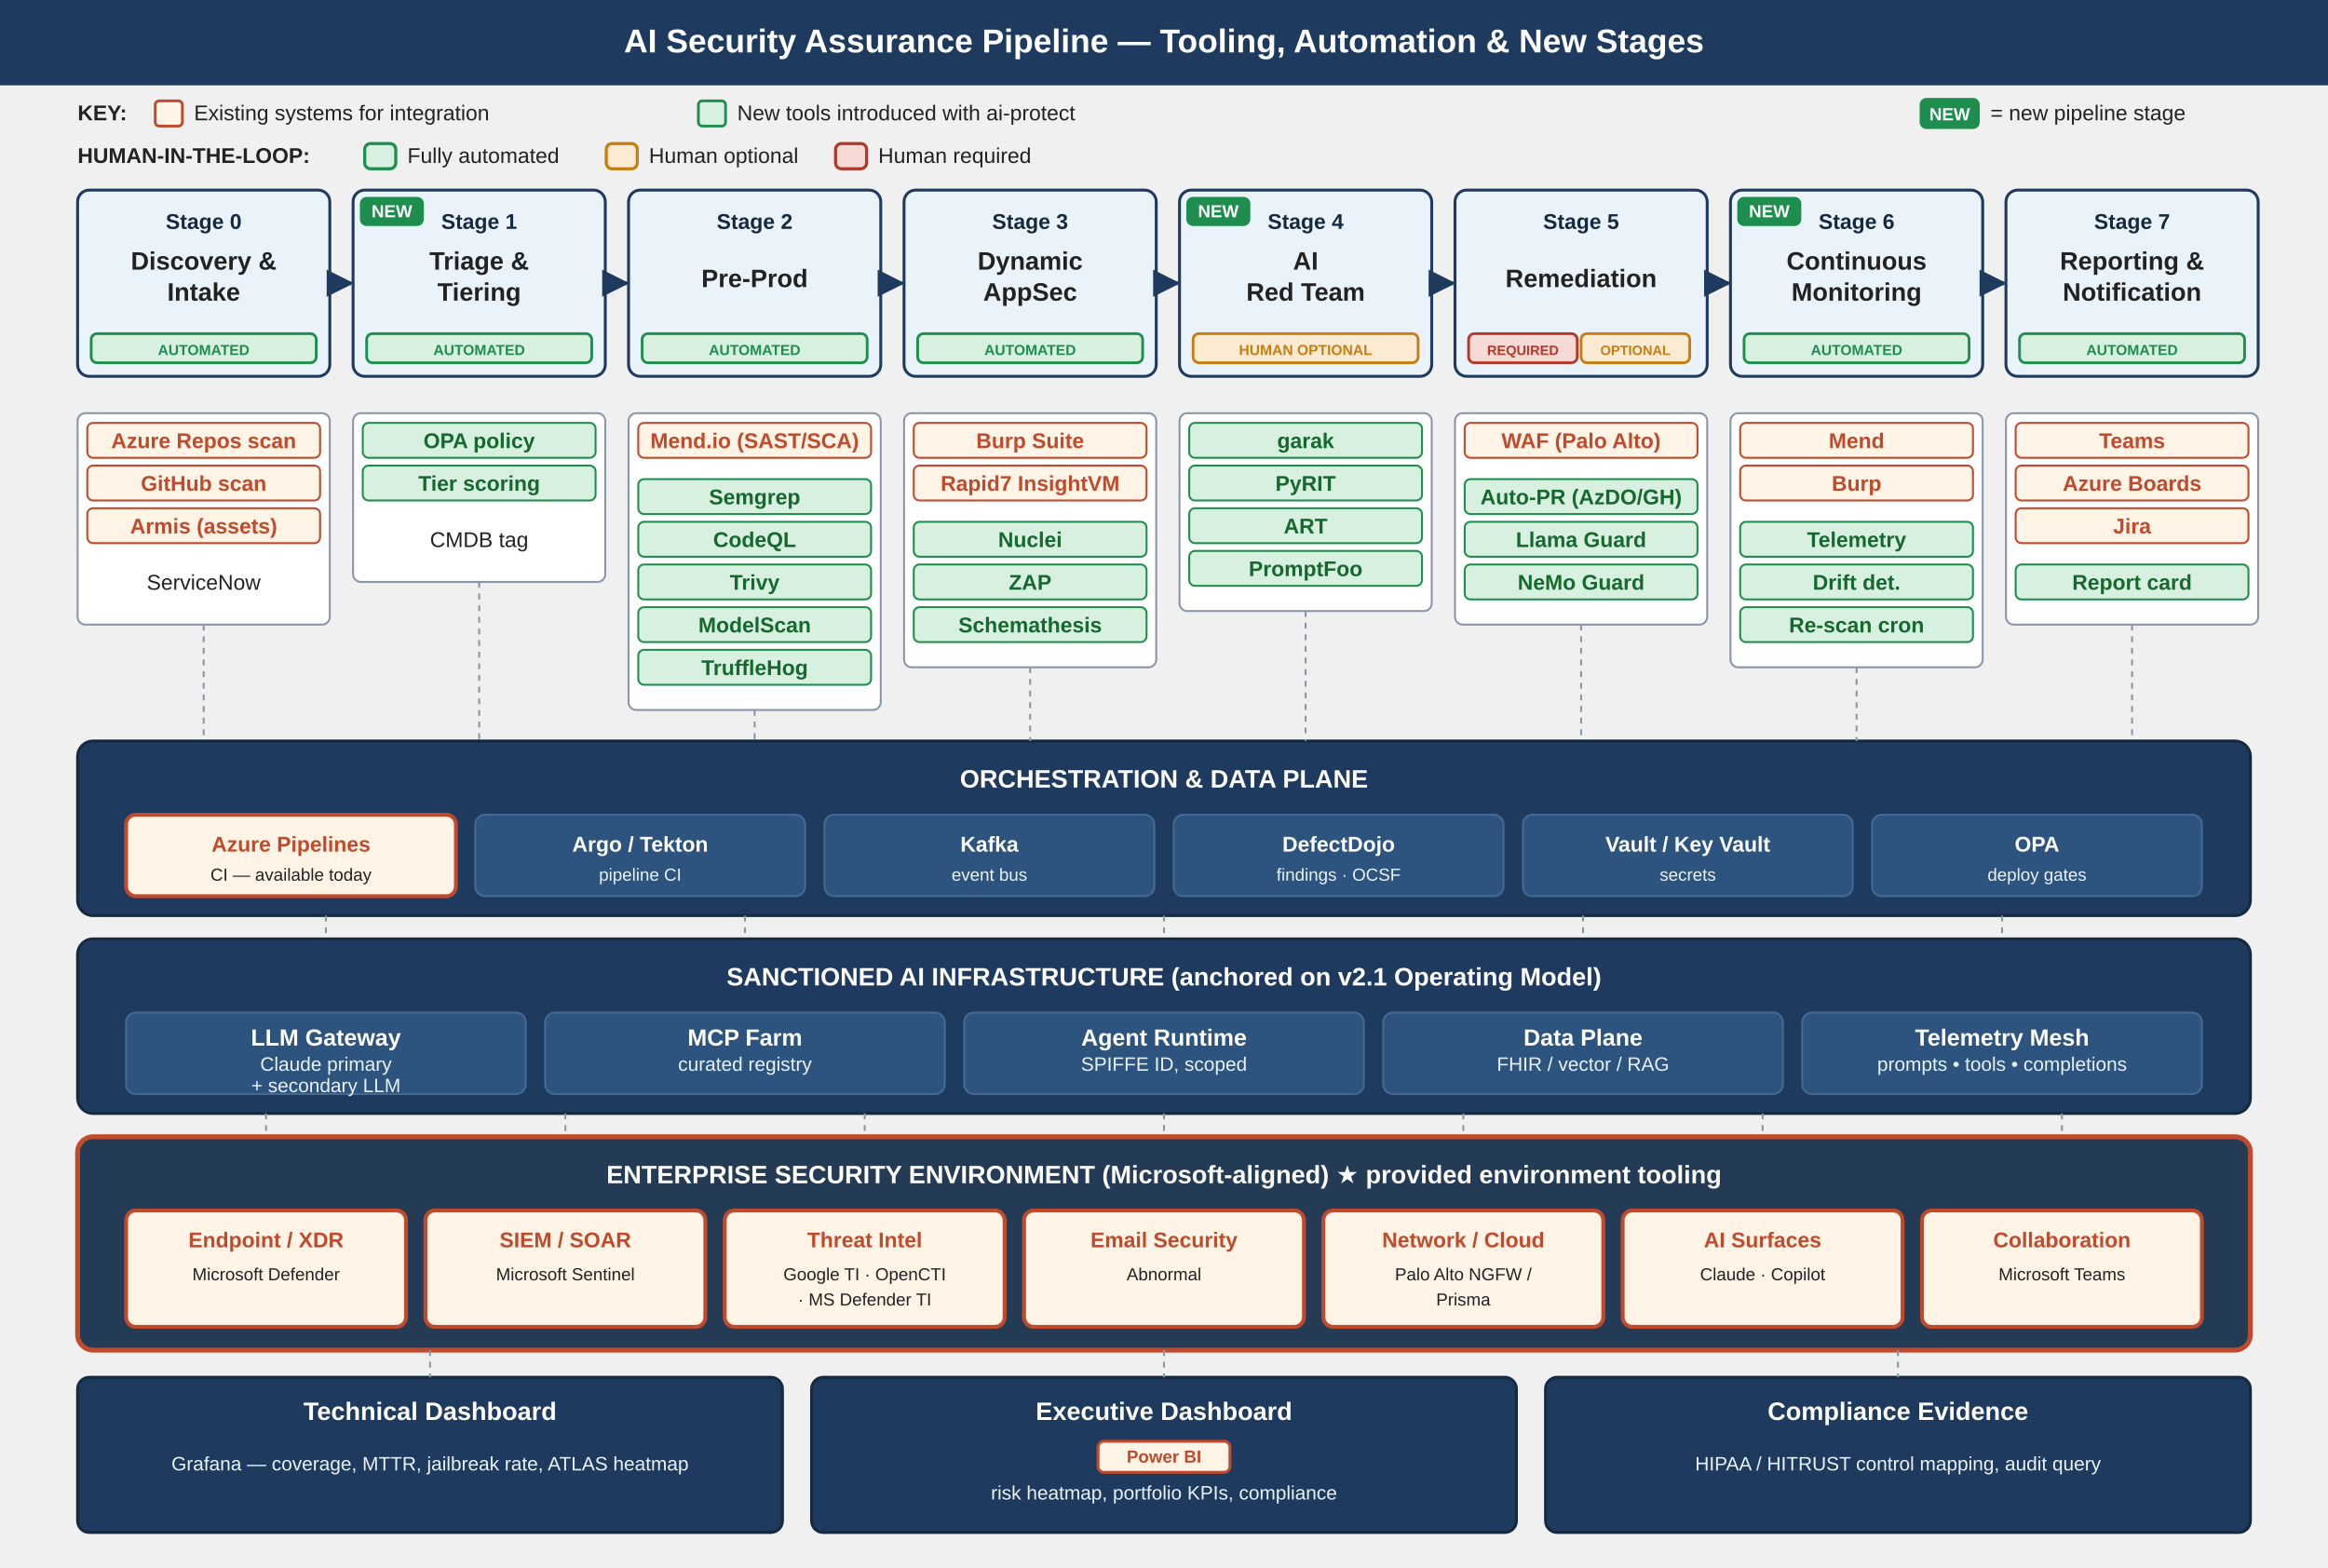
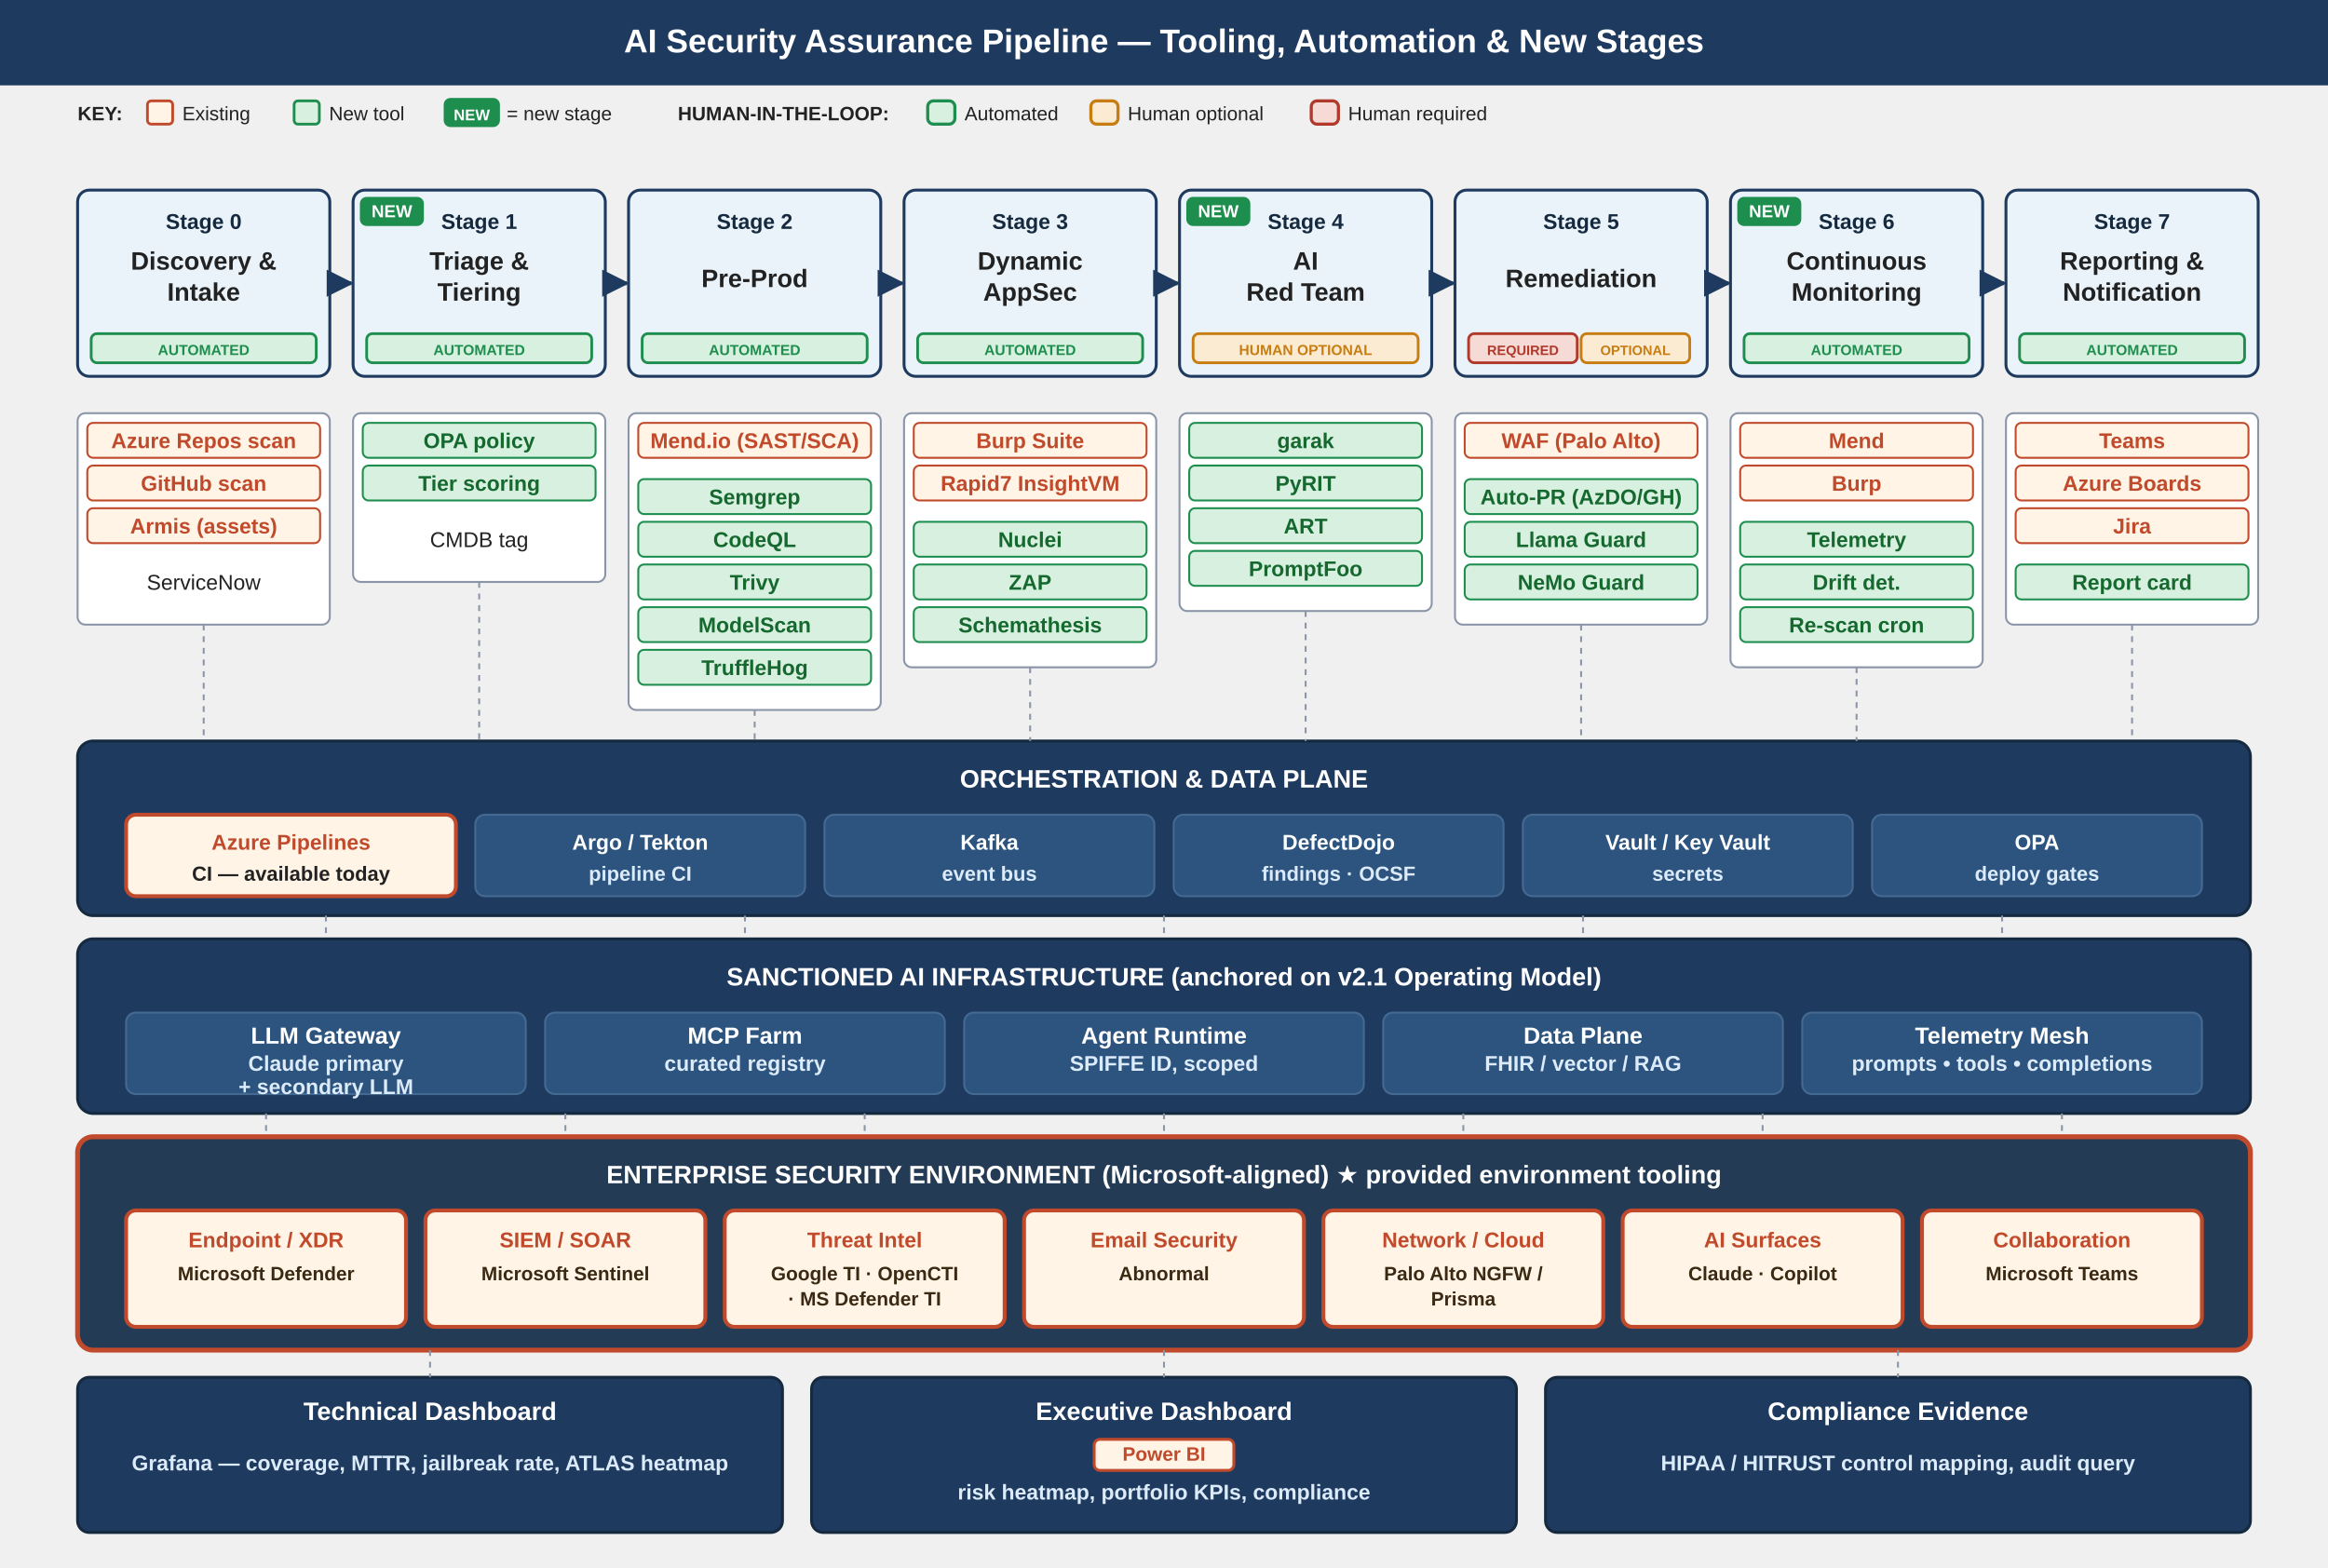
<svg xmlns="http://www.w3.org/2000/svg" width="1200" height="808" viewBox="0 0 1200 808" font-family="Arial, Helvetica, sans-serif">
  <defs>
    <marker id="arr" viewBox="0 0 10 10" refX="9" refY="5" markerWidth="7" markerHeight="7" orient="auto-start-reverse">
      <path d="M 0 0 L 10 5 L 0 10 z" fill="#1F3A5F" />
    </marker>
    <marker id="arrL" viewBox="0 0 10 10" refX="9" refY="5" markerWidth="7" markerHeight="7" orient="auto-start-reverse">
      <path d="M 0 0 L 10 5 L 0 10 z" fill="#8A95A8" />
    </marker>
    <marker id="arrA" viewBox="0 0 10 10" refX="9" refY="5" markerWidth="7" markerHeight="7" orient="auto-start-reverse">
      <path d="M 0 0 L 10 5 L 0 10 z" fill="#C04A2B" />
    </marker>
  </defs>
  <rect x="0" y="0" width="1200" height="44" fill="#1F3A5F" stroke="#1F3A5F" stroke-width="0" rx="0" ry="0" />
  <text x="600.0" y="27" font-size="17" fill="#FFFFFF" text-anchor="middle" font-weight="bold">AI Security Assurance Pipeline — Tooling, Automation &amp; New Stages</text>
-   <text x="40" y="62" font-size="11" fill="#222222" text-anchor="start" font-weight="bold">KEY:</text>
-   <rect x="80" y="52" width="14" height="13" fill="#FFF4E5" stroke="#C04A2B" stroke-width="1.4" rx="2" ry="2" />
-   <text x="100" y="62" font-size="11" fill="#222222" text-anchor="start" font-weight="normal">Existing systems for integration</text>
-   <rect x="360" y="52" width="14" height="13" fill="#D8F0DF" stroke="#1E8E4E" stroke-width="1.4" rx="2" ry="2" />
-   <text x="380" y="62" font-size="11" fill="#222222" text-anchor="start" font-weight="normal">New tools introduced with ai-protect</text>
-   <rect x="990" y="51" width="30" height="15" fill="#1E8E4E" stroke="#1E8E4E" stroke-width="1" rx="3" ry="3" />
-   <text x="1005" y="62" font-size="9" fill="#FFFFFF" text-anchor="middle" font-weight="bold">NEW</text>
-   <text x="1026" y="62" font-size="11" fill="#222222" text-anchor="start" font-weight="normal">= new pipeline stage</text>
-   <text x="40" y="84" font-size="11" fill="#222222" text-anchor="start" font-weight="bold">HUMAN-IN-THE-LOOP:</text>
-   <rect x="188" y="74" width="16" height="13" fill="#D8F0DF" stroke="#1E8E4E" stroke-width="1.6" rx="3" ry="3" />
-   <text x="210" y="84" font-size="11" fill="#222222" text-anchor="start" font-weight="normal">Fully automated</text>
-   <rect x="312.5" y="74" width="16" height="13" fill="#FBEBD2" stroke="#C77D11" stroke-width="1.6" rx="3" ry="3" />
-   <text x="334.5" y="84" font-size="11" fill="#222222" text-anchor="start" font-weight="normal">Human optional</text>
-   <rect x="430.7" y="74" width="16" height="13" fill="#F6DAD5" stroke="#B0392B" stroke-width="1.6" rx="3" ry="3" />
-   <text x="452.7" y="84" font-size="11" fill="#222222" text-anchor="start" font-weight="normal">Human required</text>
+   <text x="40" y="62" font-size="10" fill="#222222" text-anchor="start" font-weight="bold">KEY:</text>
+   <rect x="76" y="52" width="13" height="12" fill="#FFF4E5" stroke="#C04A2B" stroke-width="1.4" rx="2" ry="2" />
+   <text x="94" y="62" font-size="10" fill="#222222" text-anchor="start" font-weight="normal">Existing</text>
+   <rect x="151.6" y="52" width="13" height="12" fill="#D8F0DF" stroke="#1E8E4E" stroke-width="1.4" rx="2" ry="2" />
+   <text x="169.6" y="62" font-size="10" fill="#222222" text-anchor="start" font-weight="normal">New tool</text>
+   <rect x="229.2" y="51" width="28" height="14" fill="#1E8E4E" stroke="#1E8E4E" stroke-width="1" rx="3" ry="3" />
+   <text x="243.2" y="62" font-size="8" fill="#FFFFFF" text-anchor="middle" font-weight="bold">NEW</text>
+   <text x="261.2" y="62" font-size="10" fill="#222222" text-anchor="start" font-weight="normal">= new stage</text>
+   <text x="349.4" y="62" font-size="10" fill="#222222" text-anchor="start" font-weight="bold">HUMAN-IN-THE-LOOP:</text>
+   <rect x="478.2" y="52" width="14" height="12" fill="#D8F0DF" stroke="#1E8E4E" stroke-width="1.6" rx="3" ry="3" />
+   <text x="497.2" y="62" font-size="10" fill="#222222" text-anchor="start" font-weight="normal">Automated</text>
+   <rect x="562.3" y="52" width="14" height="12" fill="#FBEBD2" stroke="#C77D11" stroke-width="1.6" rx="3" ry="3" />
+   <text x="581.3" y="62" font-size="10" fill="#222222" text-anchor="start" font-weight="normal">Human optional</text>
+   <rect x="675.9" y="52" width="14" height="12" fill="#F6DAD5" stroke="#B0392B" stroke-width="1.6" rx="3" ry="3" />
+   <text x="694.9" y="62" font-size="10" fill="#222222" text-anchor="start" font-weight="normal">Human required</text>
  <rect x="40" y="98" width="130" height="96" fill="#EAF3FA" stroke="#1F3A5F" stroke-width="1.5" rx="6" ry="6" />
  <text x="105.0" y="118" font-size="11" fill="#15293F" text-anchor="middle" font-weight="bold">Stage 0</text>
  <text x="105.0" y="139" font-size="13" fill="#222222" text-anchor="middle" font-weight="bold">Discovery &amp;</text>
  <text x="105.0" y="155" font-size="13" fill="#222222" text-anchor="middle" font-weight="bold">Intake</text>
  <rect x="47.0" y="172" width="116.0" height="15" fill="#D8F0DF" stroke="#1E8E4E" stroke-width="1.4" rx="3" ry="3" />
  <text x="105.0" y="183" font-size="7.5" fill="#1E8E4E" text-anchor="middle" font-weight="bold">AUTOMATED</text>
  <line x1="171" y1="146.0" x2="181" y2="146.0" stroke="#1F3A5F" stroke-width="2" marker-end="url(#arr)" />
  <rect x="182" y="98" width="130" height="96" fill="#EAF3FA" stroke="#1F3A5F" stroke-width="1.5" rx="6" ry="6" />
  <text x="247.0" y="118" font-size="11" fill="#15293F" text-anchor="middle" font-weight="bold">Stage 1</text>
  <text x="247.0" y="139" font-size="13" fill="#222222" text-anchor="middle" font-weight="bold">Triage &amp;</text>
  <text x="247.0" y="155" font-size="13" fill="#222222" text-anchor="middle" font-weight="bold">Tiering</text>
  <rect x="186" y="102" width="32" height="14" fill="#1E8E4E" stroke="#1E8E4E" stroke-width="1" rx="3" ry="3" />
  <text x="202" y="112" font-size="9" fill="#FFFFFF" text-anchor="middle" font-weight="bold">NEW</text>
  <rect x="189.0" y="172" width="116.0" height="15" fill="#D8F0DF" stroke="#1E8E4E" stroke-width="1.4" rx="3" ry="3" />
  <text x="247.0" y="183" font-size="7.5" fill="#1E8E4E" text-anchor="middle" font-weight="bold">AUTOMATED</text>
  <line x1="313" y1="146.0" x2="323" y2="146.0" stroke="#1F3A5F" stroke-width="2" marker-end="url(#arr)" />
  <rect x="324" y="98" width="130" height="96" fill="#EAF3FA" stroke="#1F3A5F" stroke-width="1.5" rx="6" ry="6" />
  <text x="389.0" y="118" font-size="11" fill="#15293F" text-anchor="middle" font-weight="bold">Stage 2</text>
  <text x="389.0" y="148" font-size="13" fill="#222222" text-anchor="middle" font-weight="bold">Pre-Prod</text>
  <rect x="331.0" y="172" width="116.0" height="15" fill="#D8F0DF" stroke="#1E8E4E" stroke-width="1.4" rx="3" ry="3" />
  <text x="389.0" y="183" font-size="7.5" fill="#1E8E4E" text-anchor="middle" font-weight="bold">AUTOMATED</text>
  <line x1="455" y1="146.0" x2="465" y2="146.0" stroke="#1F3A5F" stroke-width="2" marker-end="url(#arr)" />
  <rect x="466" y="98" width="130" height="96" fill="#EAF3FA" stroke="#1F3A5F" stroke-width="1.5" rx="6" ry="6" />
  <text x="531.0" y="118" font-size="11" fill="#15293F" text-anchor="middle" font-weight="bold">Stage 3</text>
  <text x="531.0" y="139" font-size="13" fill="#222222" text-anchor="middle" font-weight="bold">Dynamic</text>
  <text x="531.0" y="155" font-size="13" fill="#222222" text-anchor="middle" font-weight="bold">AppSec</text>
  <rect x="473.0" y="172" width="116.0" height="15" fill="#D8F0DF" stroke="#1E8E4E" stroke-width="1.4" rx="3" ry="3" />
  <text x="531.0" y="183" font-size="7.5" fill="#1E8E4E" text-anchor="middle" font-weight="bold">AUTOMATED</text>
  <line x1="597" y1="146.0" x2="607" y2="146.0" stroke="#1F3A5F" stroke-width="2" marker-end="url(#arr)" />
  <rect x="608" y="98" width="130" height="96" fill="#EAF3FA" stroke="#1F3A5F" stroke-width="1.5" rx="6" ry="6" />
  <text x="673.0" y="118" font-size="11" fill="#15293F" text-anchor="middle" font-weight="bold">Stage 4</text>
  <text x="673.0" y="139" font-size="13" fill="#222222" text-anchor="middle" font-weight="bold">AI</text>
  <text x="673.0" y="155" font-size="13" fill="#222222" text-anchor="middle" font-weight="bold">Red Team</text>
  <rect x="612" y="102" width="32" height="14" fill="#1E8E4E" stroke="#1E8E4E" stroke-width="1" rx="3" ry="3" />
  <text x="628" y="112" font-size="9" fill="#FFFFFF" text-anchor="middle" font-weight="bold">NEW</text>
  <rect x="615.0" y="172" width="116.0" height="15" fill="#FBEBD2" stroke="#C77D11" stroke-width="1.4" rx="3" ry="3" />
  <text x="673.0" y="183" font-size="7.5" fill="#C77D11" text-anchor="middle" font-weight="bold">HUMAN OPTIONAL</text>
  <line x1="739" y1="146.0" x2="749" y2="146.0" stroke="#1F3A5F" stroke-width="2" marker-end="url(#arr)" />
  <rect x="750" y="98" width="130" height="96" fill="#EAF3FA" stroke="#1F3A5F" stroke-width="1.5" rx="6" ry="6" />
  <text x="815.0" y="118" font-size="11" fill="#15293F" text-anchor="middle" font-weight="bold">Stage 5</text>
  <text x="815.0" y="148" font-size="13" fill="#222222" text-anchor="middle" font-weight="bold">Remediation</text>
  <rect x="757.0" y="172" width="56.0" height="15" fill="#F6DAD5" stroke="#B0392B" stroke-width="1.4" rx="3" ry="3" />
  <text x="785.0" y="183" font-size="7" fill="#B0392B" text-anchor="middle" font-weight="bold">REQUIRED</text>
  <rect x="815.0" y="172" width="56.0" height="15" fill="#FBEBD2" stroke="#C77D11" stroke-width="1.4" rx="3" ry="3" />
  <text x="843.0" y="183" font-size="7" fill="#C77D11" text-anchor="middle" font-weight="bold">OPTIONAL</text>
  <line x1="881" y1="146.0" x2="891" y2="146.0" stroke="#1F3A5F" stroke-width="2" marker-end="url(#arr)" />
  <rect x="892" y="98" width="130" height="96" fill="#EAF3FA" stroke="#1F3A5F" stroke-width="1.5" rx="6" ry="6" />
  <text x="957.0" y="118" font-size="11" fill="#15293F" text-anchor="middle" font-weight="bold">Stage 6</text>
  <text x="957.0" y="139" font-size="13" fill="#222222" text-anchor="middle" font-weight="bold">Continuous</text>
  <text x="957.0" y="155" font-size="13" fill="#222222" text-anchor="middle" font-weight="bold">Monitoring</text>
  <rect x="896" y="102" width="32" height="14" fill="#1E8E4E" stroke="#1E8E4E" stroke-width="1" rx="3" ry="3" />
  <text x="912" y="112" font-size="9" fill="#FFFFFF" text-anchor="middle" font-weight="bold">NEW</text>
  <rect x="899.0" y="172" width="116.0" height="15" fill="#D8F0DF" stroke="#1E8E4E" stroke-width="1.4" rx="3" ry="3" />
  <text x="957.0" y="183" font-size="7.5" fill="#1E8E4E" text-anchor="middle" font-weight="bold">AUTOMATED</text>
  <line x1="1023" y1="146.0" x2="1033" y2="146.0" stroke="#1F3A5F" stroke-width="2" marker-end="url(#arr)" />
  <rect x="1034" y="98" width="130" height="96" fill="#EAF3FA" stroke="#1F3A5F" stroke-width="1.5" rx="6" ry="6" />
  <text x="1099.0" y="118" font-size="11" fill="#15293F" text-anchor="middle" font-weight="bold">Stage 7</text>
  <text x="1099.0" y="139" font-size="13" fill="#222222" text-anchor="middle" font-weight="bold">Reporting &amp;</text>
  <text x="1099.0" y="155" font-size="13" fill="#222222" text-anchor="middle" font-weight="bold">Notification</text>
  <rect x="1041.0" y="172" width="116.0" height="15" fill="#D8F0DF" stroke="#1E8E4E" stroke-width="1.4" rx="3" ry="3" />
  <text x="1099.0" y="183" font-size="7.5" fill="#1E8E4E" text-anchor="middle" font-weight="bold">AUTOMATED</text>
  <rect x="40" y="213" width="130" height="109" fill="#FFFFFF" stroke="#8A95A8" stroke-width="1" rx="4" ry="4" />
  <rect x="45" y="218" width="120" height="18" fill="#FFF4E5" stroke="#C04A2B" stroke-width="1" rx="3" ry="3" />
  <text x="105.0" y="231" font-size="11" fill="#C04A2B" text-anchor="middle" font-weight="bold">Azure Repos scan</text>
  <rect x="45" y="240" width="120" height="18" fill="#FFF4E5" stroke="#C04A2B" stroke-width="1" rx="3" ry="3" />
  <text x="105.0" y="253" font-size="11" fill="#C04A2B" text-anchor="middle" font-weight="bold">GitHub scan</text>
  <rect x="45" y="262" width="120" height="18" fill="#FFF4E5" stroke="#C04A2B" stroke-width="1" rx="3" ry="3" />
  <text x="105.0" y="275" font-size="11" fill="#C04A2B" text-anchor="middle" font-weight="bold">Armis (assets)</text>
  <text x="105.0" y="304" font-size="11" fill="#222222" text-anchor="middle" font-weight="normal">ServiceNow</text>
  <rect x="182" y="213" width="130" height="87" fill="#FFFFFF" stroke="#8A95A8" stroke-width="1" rx="4" ry="4" />
  <rect x="187" y="218" width="120" height="18" fill="#D8F0DF" stroke="#1E8E4E" stroke-width="1" rx="3" ry="3" />
  <text x="247.0" y="231" font-size="11" fill="#15692F" text-anchor="middle" font-weight="bold">OPA policy</text>
  <rect x="187" y="240" width="120" height="18" fill="#D8F0DF" stroke="#1E8E4E" stroke-width="1" rx="3" ry="3" />
  <text x="247.0" y="253" font-size="11" fill="#15692F" text-anchor="middle" font-weight="bold">Tier scoring</text>
  <text x="247.0" y="282" font-size="11" fill="#222222" text-anchor="middle" font-weight="normal">CMDB tag</text>
  <rect x="324" y="213" width="130" height="153" fill="#FFFFFF" stroke="#8A95A8" stroke-width="1" rx="4" ry="4" />
  <rect x="329" y="218" width="120" height="18" fill="#FFF4E5" stroke="#C04A2B" stroke-width="1" rx="3" ry="3" />
  <text x="389.0" y="231" font-size="11" fill="#C04A2B" text-anchor="middle" font-weight="bold">Mend.io (SAST/SCA)</text>
  <rect x="329" y="247" width="120" height="18" fill="#D8F0DF" stroke="#1E8E4E" stroke-width="1" rx="3" ry="3" />
  <text x="389.0" y="260" font-size="11" fill="#15692F" text-anchor="middle" font-weight="bold">Semgrep</text>
  <rect x="329" y="269" width="120" height="18" fill="#D8F0DF" stroke="#1E8E4E" stroke-width="1" rx="3" ry="3" />
  <text x="389.0" y="282" font-size="11" fill="#15692F" text-anchor="middle" font-weight="bold">CodeQL</text>
  <rect x="329" y="291" width="120" height="18" fill="#D8F0DF" stroke="#1E8E4E" stroke-width="1" rx="3" ry="3" />
  <text x="389.0" y="304" font-size="11" fill="#15692F" text-anchor="middle" font-weight="bold">Trivy</text>
  <rect x="329" y="313" width="120" height="18" fill="#D8F0DF" stroke="#1E8E4E" stroke-width="1" rx="3" ry="3" />
  <text x="389.0" y="326" font-size="11" fill="#15692F" text-anchor="middle" font-weight="bold">ModelScan</text>
  <rect x="329" y="335" width="120" height="18" fill="#D8F0DF" stroke="#1E8E4E" stroke-width="1" rx="3" ry="3" />
  <text x="389.0" y="348" font-size="11" fill="#15692F" text-anchor="middle" font-weight="bold">TruffleHog</text>
  <rect x="466" y="213" width="130" height="131" fill="#FFFFFF" stroke="#8A95A8" stroke-width="1" rx="4" ry="4" />
  <rect x="471" y="218" width="120" height="18" fill="#FFF4E5" stroke="#C04A2B" stroke-width="1" rx="3" ry="3" />
  <text x="531.0" y="231" font-size="11" fill="#C04A2B" text-anchor="middle" font-weight="bold">Burp Suite</text>
  <rect x="471" y="240" width="120" height="18" fill="#FFF4E5" stroke="#C04A2B" stroke-width="1" rx="3" ry="3" />
  <text x="531.0" y="253" font-size="11" fill="#C04A2B" text-anchor="middle" font-weight="bold">Rapid7 InsightVM</text>
  <rect x="471" y="269" width="120" height="18" fill="#D8F0DF" stroke="#1E8E4E" stroke-width="1" rx="3" ry="3" />
  <text x="531.0" y="282" font-size="11" fill="#15692F" text-anchor="middle" font-weight="bold">Nuclei</text>
  <rect x="471" y="291" width="120" height="18" fill="#D8F0DF" stroke="#1E8E4E" stroke-width="1" rx="3" ry="3" />
  <text x="531.0" y="304" font-size="11" fill="#15692F" text-anchor="middle" font-weight="bold">ZAP</text>
  <rect x="471" y="313" width="120" height="18" fill="#D8F0DF" stroke="#1E8E4E" stroke-width="1" rx="3" ry="3" />
  <text x="531.0" y="326" font-size="11" fill="#15692F" text-anchor="middle" font-weight="bold">Schemathesis</text>
  <rect x="608" y="213" width="130" height="102" fill="#FFFFFF" stroke="#8A95A8" stroke-width="1" rx="4" ry="4" />
  <rect x="613" y="218" width="120" height="18" fill="#D8F0DF" stroke="#1E8E4E" stroke-width="1" rx="3" ry="3" />
  <text x="673.0" y="231" font-size="11" fill="#15692F" text-anchor="middle" font-weight="bold">garak</text>
  <rect x="613" y="240" width="120" height="18" fill="#D8F0DF" stroke="#1E8E4E" stroke-width="1" rx="3" ry="3" />
  <text x="673.0" y="253" font-size="11" fill="#15692F" text-anchor="middle" font-weight="bold">PyRIT</text>
  <rect x="613" y="262" width="120" height="18" fill="#D8F0DF" stroke="#1E8E4E" stroke-width="1" rx="3" ry="3" />
  <text x="673.0" y="275" font-size="11" fill="#15692F" text-anchor="middle" font-weight="bold">ART</text>
  <rect x="613" y="284" width="120" height="18" fill="#D8F0DF" stroke="#1E8E4E" stroke-width="1" rx="3" ry="3" />
  <text x="673.0" y="297" font-size="11" fill="#15692F" text-anchor="middle" font-weight="bold">PromptFoo</text>
  <rect x="750" y="213" width="130" height="109" fill="#FFFFFF" stroke="#8A95A8" stroke-width="1" rx="4" ry="4" />
  <rect x="755" y="218" width="120" height="18" fill="#FFF4E5" stroke="#C04A2B" stroke-width="1" rx="3" ry="3" />
  <text x="815.0" y="231" font-size="11" fill="#C04A2B" text-anchor="middle" font-weight="bold">WAF (Palo Alto)</text>
  <rect x="755" y="247" width="120" height="18" fill="#D8F0DF" stroke="#1E8E4E" stroke-width="1" rx="3" ry="3" />
  <text x="815.0" y="260" font-size="11" fill="#15692F" text-anchor="middle" font-weight="bold">Auto-PR (AzDO/GH)</text>
  <rect x="755" y="269" width="120" height="18" fill="#D8F0DF" stroke="#1E8E4E" stroke-width="1" rx="3" ry="3" />
  <text x="815.0" y="282" font-size="11" fill="#15692F" text-anchor="middle" font-weight="bold">Llama Guard</text>
  <rect x="755" y="291" width="120" height="18" fill="#D8F0DF" stroke="#1E8E4E" stroke-width="1" rx="3" ry="3" />
  <text x="815.0" y="304" font-size="11" fill="#15692F" text-anchor="middle" font-weight="bold">NeMo Guard</text>
  <rect x="892" y="213" width="130" height="131" fill="#FFFFFF" stroke="#8A95A8" stroke-width="1" rx="4" ry="4" />
  <rect x="897" y="218" width="120" height="18" fill="#FFF4E5" stroke="#C04A2B" stroke-width="1" rx="3" ry="3" />
  <text x="957.0" y="231" font-size="11" fill="#C04A2B" text-anchor="middle" font-weight="bold">Mend</text>
  <rect x="897" y="240" width="120" height="18" fill="#FFF4E5" stroke="#C04A2B" stroke-width="1" rx="3" ry="3" />
  <text x="957.0" y="253" font-size="11" fill="#C04A2B" text-anchor="middle" font-weight="bold">Burp</text>
  <rect x="897" y="269" width="120" height="18" fill="#D8F0DF" stroke="#1E8E4E" stroke-width="1" rx="3" ry="3" />
  <text x="957.0" y="282" font-size="11" fill="#15692F" text-anchor="middle" font-weight="bold">Telemetry</text>
  <rect x="897" y="291" width="120" height="18" fill="#D8F0DF" stroke="#1E8E4E" stroke-width="1" rx="3" ry="3" />
  <text x="957.0" y="304" font-size="11" fill="#15692F" text-anchor="middle" font-weight="bold">Drift det.</text>
  <rect x="897" y="313" width="120" height="18" fill="#D8F0DF" stroke="#1E8E4E" stroke-width="1" rx="3" ry="3" />
  <text x="957.0" y="326" font-size="11" fill="#15692F" text-anchor="middle" font-weight="bold">Re-scan cron</text>
  <rect x="1034" y="213" width="130" height="109" fill="#FFFFFF" stroke="#8A95A8" stroke-width="1" rx="4" ry="4" />
  <rect x="1039" y="218" width="120" height="18" fill="#FFF4E5" stroke="#C04A2B" stroke-width="1" rx="3" ry="3" />
  <text x="1099.0" y="231" font-size="11" fill="#C04A2B" text-anchor="middle" font-weight="bold">Teams</text>
  <rect x="1039" y="240" width="120" height="18" fill="#FFF4E5" stroke="#C04A2B" stroke-width="1" rx="3" ry="3" />
  <text x="1099.0" y="253" font-size="11" fill="#C04A2B" text-anchor="middle" font-weight="bold">Azure Boards</text>
  <rect x="1039" y="262" width="120" height="18" fill="#FFF4E5" stroke="#C04A2B" stroke-width="1" rx="3" ry="3" />
  <text x="1099.0" y="275" font-size="11" fill="#C04A2B" text-anchor="middle" font-weight="bold">Jira</text>
  <rect x="1039" y="291" width="120" height="18" fill="#D8F0DF" stroke="#1E8E4E" stroke-width="1" rx="3" ry="3" />
  <text x="1099.0" y="304" font-size="11" fill="#15692F" text-anchor="middle" font-weight="bold">Report card</text>
  <rect x="40" y="382" width="1120" height="90" fill="#1F3A5F" stroke="#15293F" stroke-width="1.5" rx="8" ry="8" />
  <text x="600.0" y="406" font-size="13" fill="#FFFFFF" text-anchor="middle" font-weight="bold">ORCHESTRATION &amp; DATA PLANE</text>
  <rect x="65.0" y="420" width="170.0" height="42" fill="#FFF4E5" stroke="#C04A2B" stroke-width="2" rx="5" ry="5" />
-   <text x="150.0" y="439" font-size="11" fill="#C04A2B" text-anchor="middle" font-weight="bold">Azure Pipelines</text>
-   <text x="150.0" y="454" font-size="9" fill="#222222" text-anchor="middle" font-weight="normal">CI — available today</text>
+   <text x="150.0" y="438" font-size="11" fill="#C04A2B" text-anchor="middle" font-weight="bold">Azure Pipelines</text>
+   <text x="150.0" y="454" font-size="10.5" fill="#222222" text-anchor="middle" font-weight="bold">CI — available today</text>
  <rect x="245.0" y="420" width="170.0" height="42" fill="#2C547F" stroke="#456A92" stroke-width="1" rx="5" ry="5" />
-   <text x="330.0" y="439" font-size="11" fill="#FFFFFF" text-anchor="middle" font-weight="bold">Argo / Tekton</text>
-   <text x="330.0" y="454" font-size="9" fill="#EAF3FA" text-anchor="middle" font-weight="normal">pipeline CI</text>
+   <text x="330.0" y="438" font-size="11" fill="#FFFFFF" text-anchor="middle" font-weight="bold">Argo / Tekton</text>
+   <text x="330.0" y="454" font-size="10.5" fill="#DCEBFA" text-anchor="middle" font-weight="bold">pipeline CI</text>
  <rect x="425.0" y="420" width="170.0" height="42" fill="#2C547F" stroke="#456A92" stroke-width="1" rx="5" ry="5" />
-   <text x="510.0" y="439" font-size="11" fill="#FFFFFF" text-anchor="middle" font-weight="bold">Kafka</text>
-   <text x="510.0" y="454" font-size="9" fill="#EAF3FA" text-anchor="middle" font-weight="normal">event bus</text>
+   <text x="510.0" y="438" font-size="11" fill="#FFFFFF" text-anchor="middle" font-weight="bold">Kafka</text>
+   <text x="510.0" y="454" font-size="10.5" fill="#DCEBFA" text-anchor="middle" font-weight="bold">event bus</text>
  <rect x="605.0" y="420" width="170.0" height="42" fill="#2C547F" stroke="#456A92" stroke-width="1" rx="5" ry="5" />
-   <text x="690.0" y="439" font-size="11" fill="#FFFFFF" text-anchor="middle" font-weight="bold">DefectDojo</text>
-   <text x="690.0" y="454" font-size="9" fill="#EAF3FA" text-anchor="middle" font-weight="normal">findings · OCSF</text>
+   <text x="690.0" y="438" font-size="11" fill="#FFFFFF" text-anchor="middle" font-weight="bold">DefectDojo</text>
+   <text x="690.0" y="454" font-size="10.5" fill="#DCEBFA" text-anchor="middle" font-weight="bold">findings · OCSF</text>
  <rect x="785.0" y="420" width="170.0" height="42" fill="#2C547F" stroke="#456A92" stroke-width="1" rx="5" ry="5" />
-   <text x="870.0" y="439" font-size="11" fill="#FFFFFF" text-anchor="middle" font-weight="bold">Vault / Key Vault</text>
-   <text x="870.0" y="454" font-size="9" fill="#EAF3FA" text-anchor="middle" font-weight="normal">secrets</text>
+   <text x="870.0" y="438" font-size="11" fill="#FFFFFF" text-anchor="middle" font-weight="bold">Vault / Key Vault</text>
+   <text x="870.0" y="454" font-size="10.5" fill="#DCEBFA" text-anchor="middle" font-weight="bold">secrets</text>
  <rect x="965.0" y="420" width="170.0" height="42" fill="#2C547F" stroke="#456A92" stroke-width="1" rx="5" ry="5" />
-   <text x="1050.0" y="439" font-size="11" fill="#FFFFFF" text-anchor="middle" font-weight="bold">OPA</text>
-   <text x="1050.0" y="454" font-size="9" fill="#EAF3FA" text-anchor="middle" font-weight="normal">deploy gates</text>
+   <text x="1050.0" y="438" font-size="11" fill="#FFFFFF" text-anchor="middle" font-weight="bold">OPA</text>
+   <text x="1050.0" y="454" font-size="10.5" fill="#DCEBFA" text-anchor="middle" font-weight="bold">deploy gates</text>
  <rect x="40" y="484" width="1120" height="90" fill="#1F3A5F" stroke="#15293F" stroke-width="1.5" rx="8" ry="8" />
  <text x="600.0" y="508" font-size="13" fill="#FFFFFF" text-anchor="middle" font-weight="bold">SANCTIONED AI INFRASTRUCTURE  (anchored on v2.1 Operating Model)</text>
  <rect x="65.0" y="522" width="206.0" height="42" fill="#2C547F" stroke="#456A92" stroke-width="1" rx="5" ry="5" />
-   <text x="168.0" y="539" font-size="12" fill="#FFFFFF" text-anchor="middle" font-weight="bold">LLM Gateway</text>
-   <text x="168.0" y="552" font-size="10" fill="#EAF3FA" text-anchor="middle" font-weight="normal">Claude primary</text>
-   <text x="168.0" y="563" font-size="10" fill="#EAF3FA" text-anchor="middle" font-weight="normal">+ secondary LLM</text>
+   <text x="168.0" y="538" font-size="12" fill="#FFFFFF" text-anchor="middle" font-weight="bold">LLM Gateway</text>
+   <text x="168.0" y="552" font-size="11" fill="#DCEBFA" text-anchor="middle" font-weight="bold">Claude primary</text>
+   <text x="168.0" y="564" font-size="11" fill="#DCEBFA" text-anchor="middle" font-weight="bold">+ secondary LLM</text>
  <rect x="281.0" y="522" width="206.0" height="42" fill="#2C547F" stroke="#456A92" stroke-width="1" rx="5" ry="5" />
-   <text x="384.0" y="539" font-size="12" fill="#FFFFFF" text-anchor="middle" font-weight="bold">MCP Farm</text>
-   <text x="384.0" y="552" font-size="10" fill="#EAF3FA" text-anchor="middle" font-weight="normal">curated registry</text>
+   <text x="384.0" y="538" font-size="12" fill="#FFFFFF" text-anchor="middle" font-weight="bold">MCP Farm</text>
+   <text x="384.0" y="552" font-size="11" fill="#DCEBFA" text-anchor="middle" font-weight="bold">curated registry</text>
  <rect x="497.0" y="522" width="206.0" height="42" fill="#2C547F" stroke="#456A92" stroke-width="1" rx="5" ry="5" />
-   <text x="600.0" y="539" font-size="12" fill="#FFFFFF" text-anchor="middle" font-weight="bold">Agent Runtime</text>
-   <text x="600.0" y="552" font-size="10" fill="#EAF3FA" text-anchor="middle" font-weight="normal">SPIFFE ID, scoped</text>
+   <text x="600.0" y="538" font-size="12" fill="#FFFFFF" text-anchor="middle" font-weight="bold">Agent Runtime</text>
+   <text x="600.0" y="552" font-size="11" fill="#DCEBFA" text-anchor="middle" font-weight="bold">SPIFFE ID, scoped</text>
  <rect x="713.0" y="522" width="206.0" height="42" fill="#2C547F" stroke="#456A92" stroke-width="1" rx="5" ry="5" />
-   <text x="816.0" y="539" font-size="12" fill="#FFFFFF" text-anchor="middle" font-weight="bold">Data Plane</text>
-   <text x="816.0" y="552" font-size="10" fill="#EAF3FA" text-anchor="middle" font-weight="normal">FHIR / vector / RAG</text>
+   <text x="816.0" y="538" font-size="12" fill="#FFFFFF" text-anchor="middle" font-weight="bold">Data Plane</text>
+   <text x="816.0" y="552" font-size="11" fill="#DCEBFA" text-anchor="middle" font-weight="bold">FHIR / vector / RAG</text>
  <rect x="929.0" y="522" width="206.0" height="42" fill="#2C547F" stroke="#456A92" stroke-width="1" rx="5" ry="5" />
-   <text x="1032.0" y="539" font-size="12" fill="#FFFFFF" text-anchor="middle" font-weight="bold">Telemetry Mesh</text>
-   <text x="1032.0" y="552" font-size="10" fill="#EAF3FA" text-anchor="middle" font-weight="normal">prompts • tools • completions</text>
+   <text x="1032.0" y="538" font-size="12" fill="#FFFFFF" text-anchor="middle" font-weight="bold">Telemetry Mesh</text>
+   <text x="1032.0" y="552" font-size="11" fill="#DCEBFA" text-anchor="middle" font-weight="bold">prompts • tools • completions</text>
  <rect x="40" y="586" width="1120" height="110" fill="#243B55" stroke="#C04A2B" stroke-width="2.5" rx="8" ry="8" />
  <text x="600.0" y="610" font-size="13" fill="#FFFFFF" text-anchor="middle" font-weight="bold">ENTERPRISE SECURITY ENVIRONMENT  (Microsoft-aligned)   ★ provided environment tooling</text>
  <rect x="65.0" y="624" width="144.286" height="60" fill="#FFF4E5" stroke="#C04A2B" stroke-width="2" rx="5" ry="5" />
  <text x="137.143" y="643" font-size="11" fill="#C04A2B" text-anchor="middle" font-weight="bold">Endpoint / XDR</text>
-   <text x="137.143" y="660" font-size="9" fill="#222222" text-anchor="middle" font-weight="normal">Microsoft Defender</text>
+   <text x="137.143" y="660" font-size="10" fill="#3a2a14" text-anchor="middle" font-weight="bold">Microsoft Defender</text>
  <rect x="219.286" y="624" width="144.286" height="60" fill="#FFF4E5" stroke="#C04A2B" stroke-width="2" rx="5" ry="5" />
  <text x="291.429" y="643" font-size="11" fill="#C04A2B" text-anchor="middle" font-weight="bold">SIEM / SOAR</text>
-   <text x="291.429" y="660" font-size="9" fill="#222222" text-anchor="middle" font-weight="normal">Microsoft Sentinel</text>
+   <text x="291.429" y="660" font-size="10" fill="#3a2a14" text-anchor="middle" font-weight="bold">Microsoft Sentinel</text>
  <rect x="373.571" y="624" width="144.286" height="60" fill="#FFF4E5" stroke="#C04A2B" stroke-width="2" rx="5" ry="5" />
  <text x="445.714" y="643" font-size="11" fill="#C04A2B" text-anchor="middle" font-weight="bold">Threat Intel</text>
-   <text x="445.714" y="660" font-size="9" fill="#222222" text-anchor="middle" font-weight="normal">Google TI · OpenCTI</text>
-   <text x="445.714" y="673" font-size="9" fill="#222222" text-anchor="middle" font-weight="normal">· MS Defender TI</text>
+   <text x="445.714" y="660" font-size="10" fill="#3a2a14" text-anchor="middle" font-weight="bold">Google TI · OpenCTI</text>
+   <text x="445.714" y="673" font-size="10" fill="#3a2a14" text-anchor="middle" font-weight="bold">· MS Defender TI</text>
  <rect x="527.857" y="624" width="144.286" height="60" fill="#FFF4E5" stroke="#C04A2B" stroke-width="2" rx="5" ry="5" />
  <text x="600.0" y="643" font-size="11" fill="#C04A2B" text-anchor="middle" font-weight="bold">Email Security</text>
-   <text x="600.0" y="660" font-size="9" fill="#222222" text-anchor="middle" font-weight="normal">Abnormal</text>
+   <text x="600.0" y="660" font-size="10" fill="#3a2a14" text-anchor="middle" font-weight="bold">Abnormal</text>
  <rect x="682.143" y="624" width="144.286" height="60" fill="#FFF4E5" stroke="#C04A2B" stroke-width="2" rx="5" ry="5" />
  <text x="754.286" y="643" font-size="11" fill="#C04A2B" text-anchor="middle" font-weight="bold">Network / Cloud</text>
-   <text x="754.286" y="660" font-size="9" fill="#222222" text-anchor="middle" font-weight="normal">Palo Alto NGFW /</text>
-   <text x="754.286" y="673" font-size="9" fill="#222222" text-anchor="middle" font-weight="normal">Prisma</text>
+   <text x="754.286" y="660" font-size="10" fill="#3a2a14" text-anchor="middle" font-weight="bold">Palo Alto NGFW /</text>
+   <text x="754.286" y="673" font-size="10" fill="#3a2a14" text-anchor="middle" font-weight="bold">Prisma</text>
  <rect x="836.429" y="624" width="144.286" height="60" fill="#FFF4E5" stroke="#C04A2B" stroke-width="2" rx="5" ry="5" />
  <text x="908.571" y="643" font-size="11" fill="#C04A2B" text-anchor="middle" font-weight="bold">AI Surfaces</text>
-   <text x="908.571" y="660" font-size="9" fill="#222222" text-anchor="middle" font-weight="normal">Claude · Copilot</text>
+   <text x="908.571" y="660" font-size="10" fill="#3a2a14" text-anchor="middle" font-weight="bold">Claude · Copilot</text>
  <rect x="990.714" y="624" width="144.286" height="60" fill="#FFF4E5" stroke="#C04A2B" stroke-width="2" rx="5" ry="5" />
  <text x="1062.857" y="643" font-size="11" fill="#C04A2B" text-anchor="middle" font-weight="bold">Collaboration</text>
-   <text x="1062.857" y="660" font-size="9" fill="#222222" text-anchor="middle" font-weight="normal">Microsoft Teams</text>
+   <text x="1062.857" y="660" font-size="10" fill="#3a2a14" text-anchor="middle" font-weight="bold">Microsoft Teams</text>
  <rect x="40.0" y="710" width="363.333" height="80" fill="#1F3A5F" stroke="#15293F" stroke-width="1.5" rx="6" ry="6" />
  <text x="221.667" y="732" font-size="13" fill="#FFFFFF" text-anchor="middle" font-weight="bold">Technical Dashboard</text>
-   <text x="221.667" y="758" font-size="10" fill="#EAF3FA" text-anchor="middle" font-weight="normal">Grafana — coverage, MTTR, jailbreak rate, ATLAS heatmap</text>
+   <text x="221.667" y="758" font-size="11" fill="#DCEBFA" text-anchor="middle" font-weight="bold">Grafana — coverage, MTTR, jailbreak rate, ATLAS heatmap</text>
  <rect x="418.333" y="710" width="363.333" height="80" fill="#1F3A5F" stroke="#15293F" stroke-width="1.5" rx="6" ry="6" />
  <text x="600.0" y="732" font-size="13" fill="#FFFFFF" text-anchor="middle" font-weight="bold">Executive Dashboard</text>
-   <rect x="566.0" y="743" width="68" height="16" fill="#FFF4E5" stroke="#C04A2B" stroke-width="1.5" rx="3" ry="3" />
-   <text x="600.0" y="754" font-size="9" fill="#C04A2B" text-anchor="middle" font-weight="bold">Power BI</text>
-   <text x="600.0" y="773" font-size="10" fill="#EAF3FA" text-anchor="middle" font-weight="normal">risk heatmap, portfolio KPIs, compliance</text>
+   <rect x="564.0" y="742" width="72" height="16" fill="#FFF4E5" stroke="#C04A2B" stroke-width="1.5" rx="3" ry="3" />
+   <text x="600.0" y="753" font-size="10" fill="#C04A2B" text-anchor="middle" font-weight="bold">Power BI</text>
+   <text x="600.0" y="773" font-size="11" fill="#DCEBFA" text-anchor="middle" font-weight="bold">risk heatmap, portfolio KPIs, compliance</text>
  <rect x="796.667" y="710" width="363.333" height="80" fill="#1F3A5F" stroke="#15293F" stroke-width="1.5" rx="6" ry="6" />
  <text x="978.333" y="732" font-size="13" fill="#FFFFFF" text-anchor="middle" font-weight="bold">Compliance Evidence</text>
-   <text x="978.333" y="758" font-size="10" fill="#EAF3FA" text-anchor="middle" font-weight="normal">HIPAA / HITRUST control mapping, audit query</text>
+   <text x="978.333" y="758" font-size="11" fill="#DCEBFA" text-anchor="middle" font-weight="bold">HIPAA / HITRUST control mapping, audit query</text>
  <line x1="105.0" y1="322" x2="105.0" y2="382" stroke="#8A95A8" stroke-width="1" stroke-dasharray="3 3" />
  <line x1="247.0" y1="300" x2="247.0" y2="382" stroke="#8A95A8" stroke-width="1" stroke-dasharray="3 3" />
  <line x1="389.0" y1="366" x2="389.0" y2="382" stroke="#8A95A8" stroke-width="1" stroke-dasharray="3 3" />
  <line x1="531.0" y1="344" x2="531.0" y2="382" stroke="#8A95A8" stroke-width="1" stroke-dasharray="3 3" />
  <line x1="673.0" y1="315" x2="673.0" y2="382" stroke="#8A95A8" stroke-width="1" stroke-dasharray="3 3" />
  <line x1="815.0" y1="322" x2="815.0" y2="382" stroke="#8A95A8" stroke-width="1" stroke-dasharray="3 3" />
  <line x1="957.0" y1="344" x2="957.0" y2="382" stroke="#8A95A8" stroke-width="1" stroke-dasharray="3 3" />
  <line x1="1099.0" y1="322" x2="1099.0" y2="382" stroke="#8A95A8" stroke-width="1" stroke-dasharray="3 3" />
  <line x1="168.0" y1="472" x2="168.0" y2="484" stroke="#8A95A8" stroke-width="1" stroke-dasharray="3 3" />
  <line x1="384.0" y1="472" x2="384.0" y2="484" stroke="#8A95A8" stroke-width="1" stroke-dasharray="3 3" />
  <line x1="600.0" y1="472" x2="600.0" y2="484" stroke="#8A95A8" stroke-width="1" stroke-dasharray="3 3" />
  <line x1="816.0" y1="472" x2="816.0" y2="484" stroke="#8A95A8" stroke-width="1" stroke-dasharray="3 3" />
  <line x1="1032.0" y1="472" x2="1032.0" y2="484" stroke="#8A95A8" stroke-width="1" stroke-dasharray="3 3" />
  <line x1="137.143" y1="574" x2="137.143" y2="586" stroke="#8A95A8" stroke-width="1" stroke-dasharray="3 3" />
  <line x1="291.429" y1="574" x2="291.429" y2="586" stroke="#8A95A8" stroke-width="1" stroke-dasharray="3 3" />
  <line x1="445.714" y1="574" x2="445.714" y2="586" stroke="#8A95A8" stroke-width="1" stroke-dasharray="3 3" />
  <line x1="600.0" y1="574" x2="600.0" y2="586" stroke="#8A95A8" stroke-width="1" stroke-dasharray="3 3" />
  <line x1="754.286" y1="574" x2="754.286" y2="586" stroke="#8A95A8" stroke-width="1" stroke-dasharray="3 3" />
  <line x1="908.571" y1="574" x2="908.571" y2="586" stroke="#8A95A8" stroke-width="1" stroke-dasharray="3 3" />
  <line x1="1062.857" y1="574" x2="1062.857" y2="586" stroke="#8A95A8" stroke-width="1" stroke-dasharray="3 3" />
  <line x1="221.667" y1="696" x2="221.667" y2="710" stroke="#8A95A8" stroke-width="1" stroke-dasharray="3 3" />
  <line x1="600.0" y1="696" x2="600.0" y2="710" stroke="#8A95A8" stroke-width="1" stroke-dasharray="3 3" />
  <line x1="978.333" y1="696" x2="978.333" y2="710" stroke="#8A95A8" stroke-width="1" stroke-dasharray="3 3" />
</svg>
